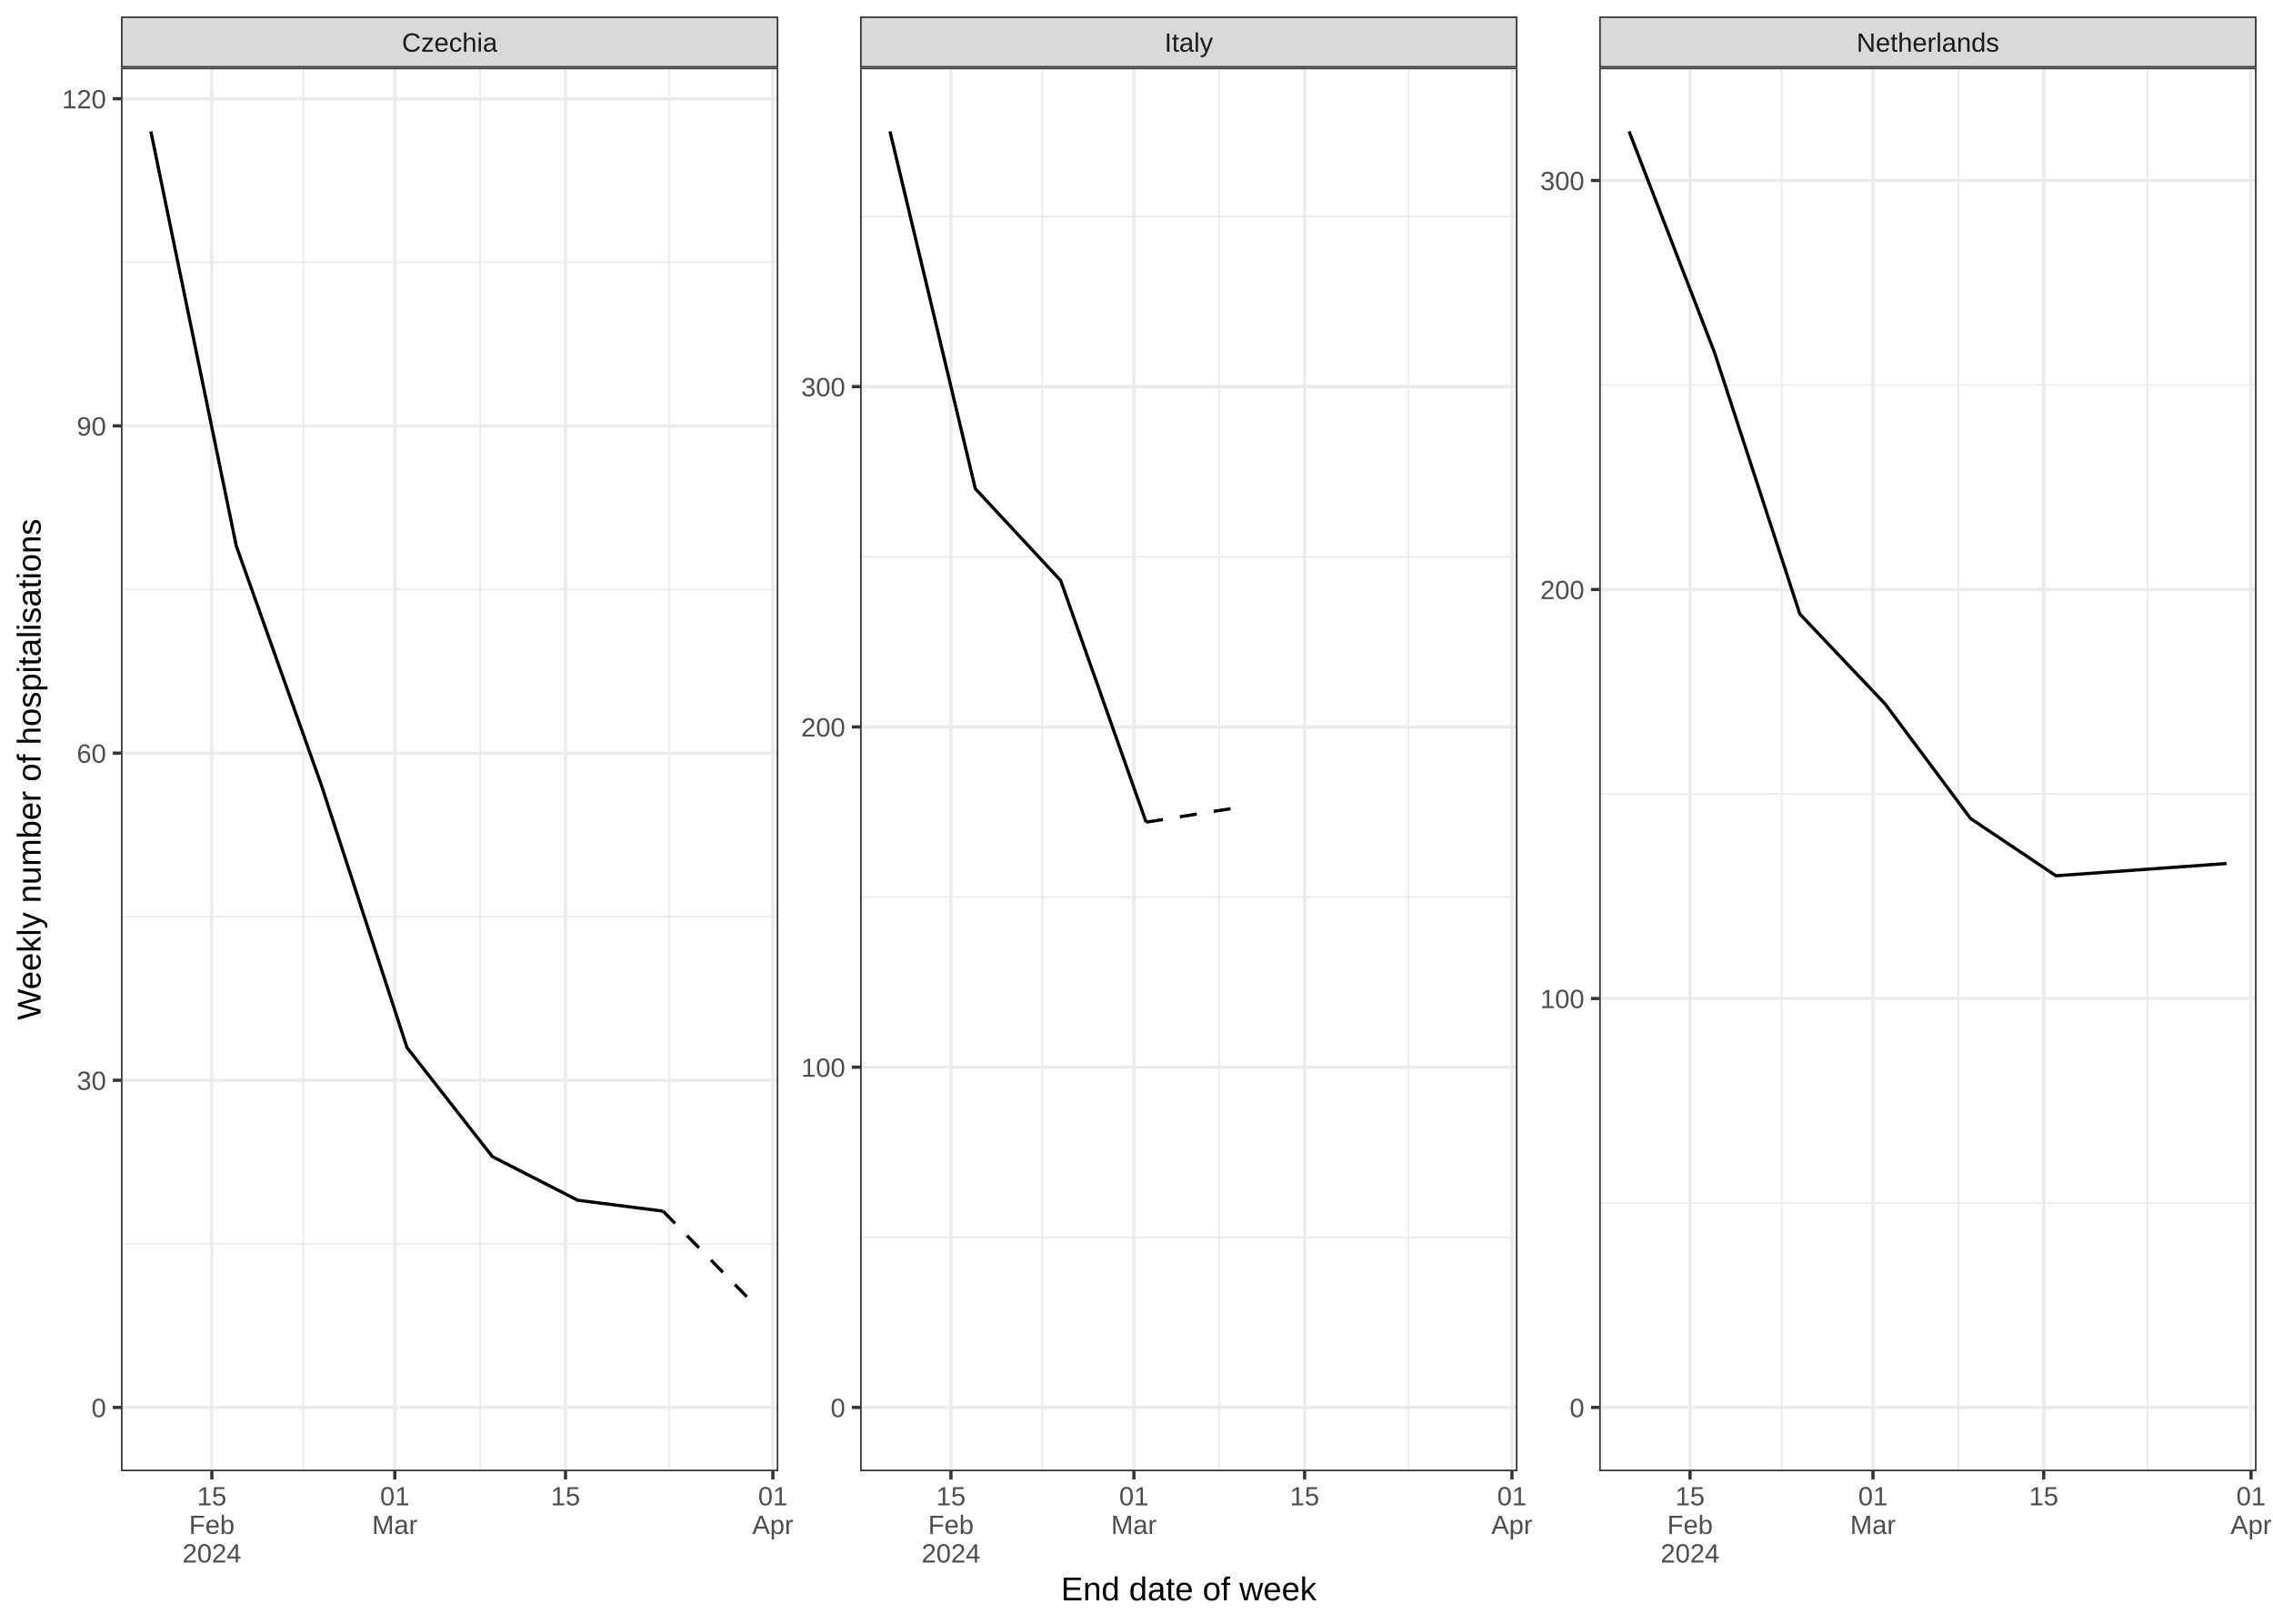
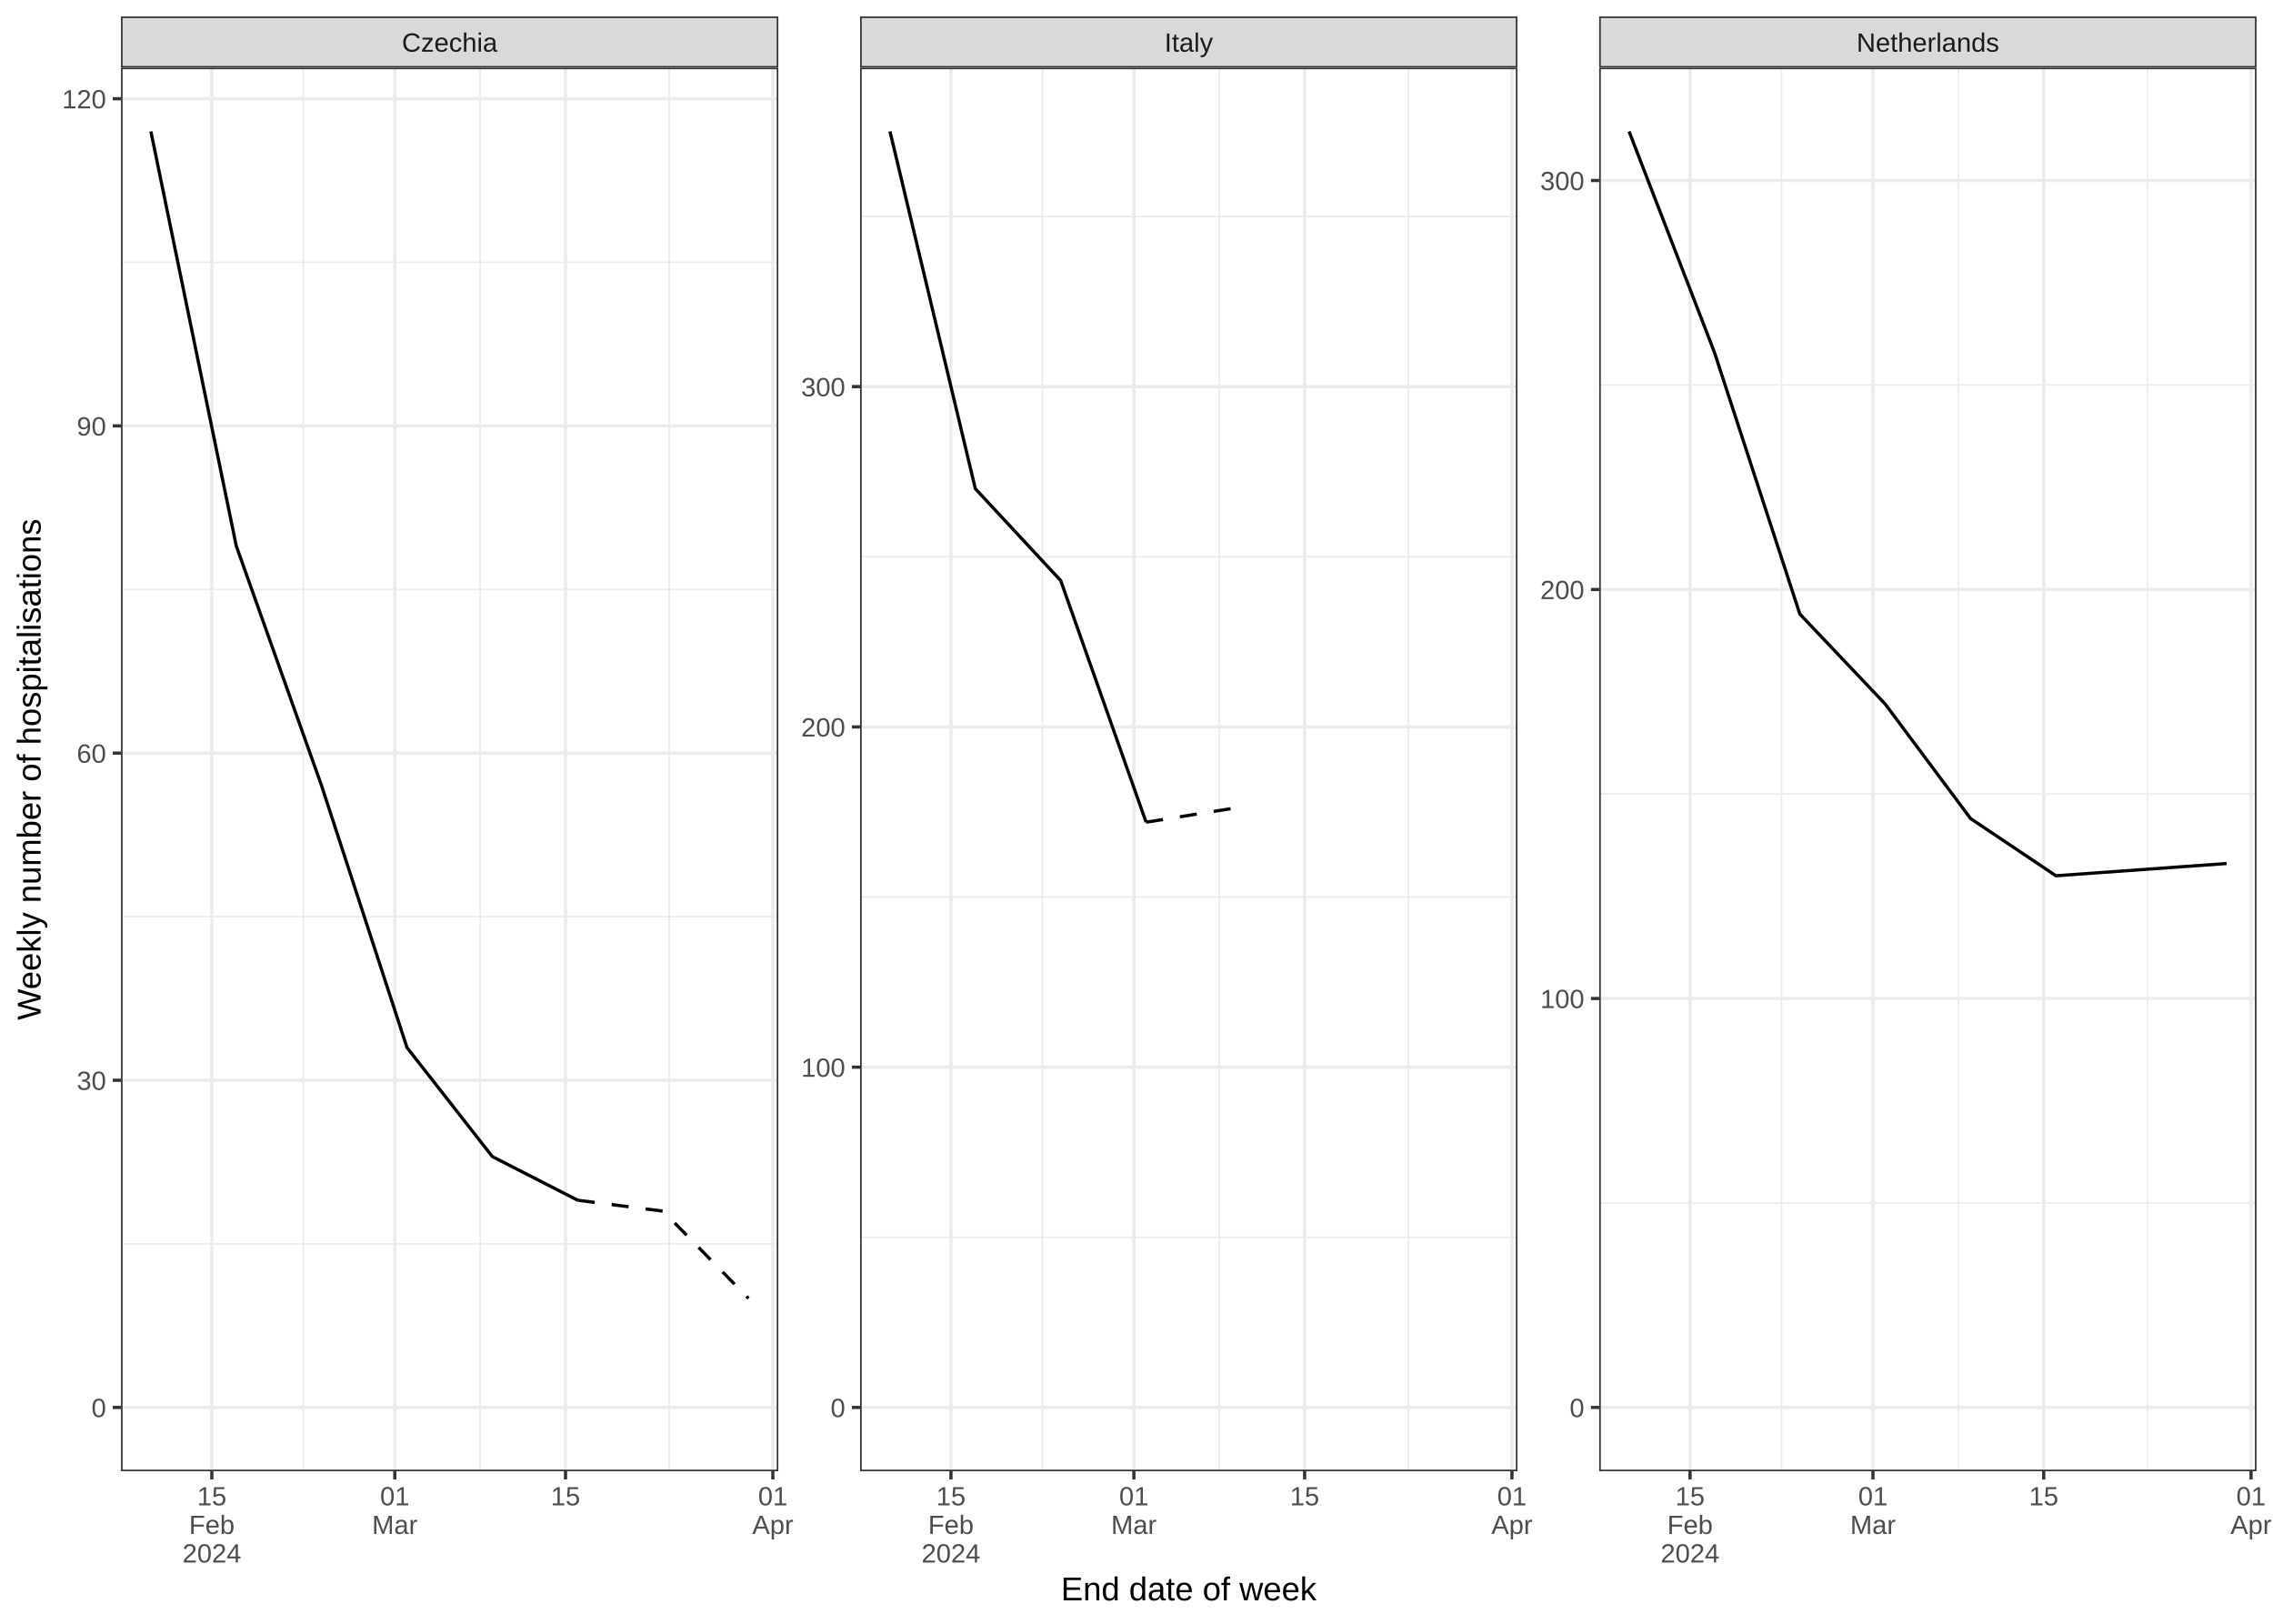
<svg xmlns="http://www.w3.org/2000/svg" class="svglite" width="756.00pt" height="540.00pt" viewBox="0 0 756.00 540.00">
  <defs>
    <style type="text/css">
    .svglite line, .svglite polyline, .svglite polygon, .svglite path, .svglite rect, .svglite circle {
      fill: none;
      stroke: #000000;
      stroke-linecap: round;
      stroke-linejoin: round;
      stroke-miterlimit: 10.00;
    }
    .svglite text {
      white-space: pre;
    }
  </style>
  </defs>
  <rect width="100%" height="100%" style="stroke: none; fill: #FFFFFF;" />
  <defs>
    <clipPath id="cpMC4wMHw3NTYuMDB8MC4wMHw1NDAuMDA=">
      <rect x="0.00" y="0.00" width="756.00" height="540.00" />
    </clipPath>
  </defs>
  <g clip-path="url(#cpMC4wMHw3NTYuMDB8MC4wMHw1NDAuMDA=)">
    <rect x="0" y="0.00" width="756.00" height="540.00" style="stroke-width: 1.07; stroke: #FFFFFF; fill: #FFFFFF;" />
  </g>
  <defs>
    <clipPath id="cpNDAuMjR8MjU4Ljg3fDIyLjQ5fDQ4OS4yOQ==">
      <rect x="40.24" y="22.49" width="218.63" height="466.80" />
    </clipPath>
  </defs>
  <g clip-path="url(#cpNDAuMjR8MjU4Ljg3fDIyLjQ5fDQ4OS4yOQ==)">
    <rect x="40.24" y="22.49" width="218.63" height="466.80" style="stroke-width: 1.07; stroke: none; fill: #FFFFFF;" />
    <polyline points="40.24,413.66 258.87,413.66 " style="stroke-width: 0.53; stroke: #EBEBEB; stroke-linecap: butt;" />
    <polyline points="40.24,304.85 258.87,304.85 " style="stroke-width: 0.53; stroke: #EBEBEB; stroke-linecap: butt;" />
    <polyline points="40.24,196.04 258.87,196.04 " style="stroke-width: 0.53; stroke: #EBEBEB; stroke-linecap: butt;" />
    <polyline points="40.24,87.23 258.87,87.23 " style="stroke-width: 0.53; stroke: #EBEBEB; stroke-linecap: butt;" />
    <polyline points="100.88,489.29 100.88,22.49 " style="stroke-width: 0.53; stroke: #EBEBEB; stroke-linecap: butt;" />
    <polyline points="159.70,489.29 159.70,22.49 " style="stroke-width: 0.53; stroke: #EBEBEB; stroke-linecap: butt;" />
    <polyline points="222.57,489.29 222.57,22.49 " style="stroke-width: 0.53; stroke: #EBEBEB; stroke-linecap: butt;" />
    <polyline points="40.24,468.07 258.87,468.07 " style="stroke-width: 1.07; stroke: #EBEBEB; stroke-linecap: butt;" />
    <polyline points="40.24,359.26 258.87,359.26 " style="stroke-width: 1.07; stroke: #EBEBEB; stroke-linecap: butt;" />
    <polyline points="40.24,250.45 258.87,250.45 " style="stroke-width: 1.07; stroke: #EBEBEB; stroke-linecap: butt;" />
    <polyline points="40.24,141.64 258.87,141.64 " style="stroke-width: 1.07; stroke: #EBEBEB; stroke-linecap: butt;" />
    <polyline points="40.24,32.83 258.87,32.83 " style="stroke-width: 1.07; stroke: #EBEBEB; stroke-linecap: butt;" />
    <polyline points="70.46,489.29 70.46,22.49 " style="stroke-width: 1.07; stroke: #EBEBEB; stroke-linecap: butt;" />
    <polyline points="131.31,489.29 131.31,22.49 " style="stroke-width: 1.07; stroke: #EBEBEB; stroke-linecap: butt;" />
    <polyline points="188.09,489.29 188.09,22.49 " style="stroke-width: 1.07; stroke: #EBEBEB; stroke-linecap: butt;" />
    <polyline points="257.05,489.29 257.05,22.49 " style="stroke-width: 1.07; stroke: #EBEBEB; stroke-linecap: butt;" />
-     <polyline points="50.18,43.71 78.58,181.54 106.97,261.33 135.36,348.38 163.76,384.65 192.15,399.16 220.54,402.78 " style="stroke-width: 1.07; stroke-linecap: butt;" />
-     <polyline points="220.54,402.78 248.94,431.80 " style="stroke-width: 1.07; stroke-dasharray: 5.69,5.69; stroke-linecap: butt;" />
+     <polyline points="50.18,43.71 78.58,181.54 106.97,261.33 135.36,348.38 163.76,384.65 192.15,399.16 " style="stroke-width: 1.07; stroke-linecap: butt;" />
+     <polyline points="192.15,399.16 220.54,402.78 248.94,431.80 " style="stroke-width: 1.07; stroke-dasharray: 5.69,5.69; stroke-linecap: butt;" />
    <rect x="40.24" y="22.49" width="218.63" height="466.80" style="stroke-width: 1.07; stroke: #333333;" />
  </g>
  <g clip-path="url(#cpMC4wMHw3NTYuMDB8MC4wMHw1NDAuMDA=)">
</g>
  <defs>
    <clipPath id="cpMjg2LjA3fDUwNC43MHwyMi40OXw0ODkuMjk=">
      <rect x="286.07" y="22.49" width="218.63" height="466.80" />
    </clipPath>
  </defs>
  <g clip-path="url(#cpMjg2LjA3fDUwNC43MHwyMi40OXw0ODkuMjk=)">
    <rect x="286.07" y="22.49" width="218.63" height="466.80" style="stroke-width: 1.07; stroke: none; fill: #FFFFFF;" />
    <polyline points="286.07,411.49 504.70,411.49 " style="stroke-width: 0.53; stroke: #EBEBEB; stroke-linecap: butt;" />
    <polyline points="286.07,298.32 504.70,298.32 " style="stroke-width: 0.53; stroke: #EBEBEB; stroke-linecap: butt;" />
    <polyline points="286.07,185.16 504.70,185.16 " style="stroke-width: 0.53; stroke: #EBEBEB; stroke-linecap: butt;" />
    <polyline points="286.07,72.00 504.70,72.00 " style="stroke-width: 0.53; stroke: #EBEBEB; stroke-linecap: butt;" />
    <polyline points="346.71,489.29 346.71,22.49 " style="stroke-width: 0.53; stroke: #EBEBEB; stroke-linecap: butt;" />
    <polyline points="405.52,489.29 405.52,22.49 " style="stroke-width: 0.53; stroke: #EBEBEB; stroke-linecap: butt;" />
    <polyline points="468.39,489.29 468.39,22.49 " style="stroke-width: 0.53; stroke: #EBEBEB; stroke-linecap: butt;" />
    <polyline points="286.07,468.07 504.70,468.07 " style="stroke-width: 1.07; stroke: #EBEBEB; stroke-linecap: butt;" />
    <polyline points="286.07,354.91 504.70,354.91 " style="stroke-width: 1.07; stroke: #EBEBEB; stroke-linecap: butt;" />
    <polyline points="286.07,241.74 504.70,241.74 " style="stroke-width: 1.07; stroke: #EBEBEB; stroke-linecap: butt;" />
    <polyline points="286.07,128.58 504.70,128.58 " style="stroke-width: 1.07; stroke: #EBEBEB; stroke-linecap: butt;" />
    <polyline points="316.29,489.29 316.29,22.49 " style="stroke-width: 1.07; stroke: #EBEBEB; stroke-linecap: butt;" />
    <polyline points="377.13,489.29 377.13,22.49 " style="stroke-width: 1.07; stroke: #EBEBEB; stroke-linecap: butt;" />
    <polyline points="433.92,489.29 433.92,22.49 " style="stroke-width: 1.07; stroke: #EBEBEB; stroke-linecap: butt;" />
    <polyline points="502.87,489.29 502.87,22.49 " style="stroke-width: 1.07; stroke: #EBEBEB; stroke-linecap: butt;" />
    <polyline points="296.01,43.71 324.40,162.53 352.79,193.08 381.19,273.43 " style="stroke-width: 1.07; stroke-linecap: butt;" />
    <polyline points="381.19,273.43 409.58,268.90 " style="stroke-width: 1.07; stroke-dasharray: 5.69,5.69; stroke-linecap: butt;" />
    <rect x="286.07" y="22.49" width="218.63" height="466.80" style="stroke-width: 1.07; stroke: #333333;" />
  </g>
  <g clip-path="url(#cpMC4wMHw3NTYuMDB8MC4wMHw1NDAuMDA=)">
</g>
  <defs>
    <clipPath id="cpNTMxLjg5fDc1MC41MnwyMi40OXw0ODkuMjk=">
      <rect x="531.89" y="22.49" width="218.63" height="466.80" />
    </clipPath>
  </defs>
  <g clip-path="url(#cpNTMxLjg5fDc1MC41MnwyMi40OXw0ODkuMjk=)">
    <rect x="531.89" y="22.49" width="218.63" height="466.80" style="stroke-width: 1.07; stroke: none; fill: #FFFFFF;" />
    <polyline points="531.89,400.06 750.52,400.06 " style="stroke-width: 0.53; stroke: #EBEBEB; stroke-linecap: butt;" />
    <polyline points="531.89,264.05 750.52,264.05 " style="stroke-width: 0.53; stroke: #EBEBEB; stroke-linecap: butt;" />
    <polyline points="531.89,128.04 750.52,128.04 " style="stroke-width: 0.53; stroke: #EBEBEB; stroke-linecap: butt;" />
    <polyline points="592.53,489.29 592.53,22.49 " style="stroke-width: 0.53; stroke: #EBEBEB; stroke-linecap: butt;" />
    <polyline points="651.35,489.29 651.35,22.49 " style="stroke-width: 0.53; stroke: #EBEBEB; stroke-linecap: butt;" />
    <polyline points="714.22,489.29 714.22,22.49 " style="stroke-width: 0.53; stroke: #EBEBEB; stroke-linecap: butt;" />
    <polyline points="531.89,468.07 750.52,468.07 " style="stroke-width: 1.07; stroke: #EBEBEB; stroke-linecap: butt;" />
    <polyline points="531.89,332.06 750.52,332.06 " style="stroke-width: 1.07; stroke: #EBEBEB; stroke-linecap: butt;" />
    <polyline points="531.89,196.04 750.52,196.04 " style="stroke-width: 1.07; stroke: #EBEBEB; stroke-linecap: butt;" />
    <polyline points="531.89,60.03 750.52,60.03 " style="stroke-width: 1.07; stroke: #EBEBEB; stroke-linecap: butt;" />
    <polyline points="562.11,489.29 562.11,22.49 " style="stroke-width: 1.07; stroke: #EBEBEB; stroke-linecap: butt;" />
    <polyline points="622.95,489.29 622.95,22.49 " style="stroke-width: 1.07; stroke: #EBEBEB; stroke-linecap: butt;" />
    <polyline points="679.74,489.29 679.74,22.49 " style="stroke-width: 1.07; stroke: #EBEBEB; stroke-linecap: butt;" />
    <polyline points="748.70,489.29 748.70,22.49 " style="stroke-width: 1.07; stroke: #EBEBEB; stroke-linecap: butt;" />
    <polyline points="541.83,43.71 570.22,117.16 598.62,204.20 627.01,234.13 655.40,272.21 683.80,291.25 740.58,287.17 " style="stroke-width: 1.07; stroke-linecap: butt;" />
    <rect x="531.89" y="22.49" width="218.63" height="466.80" style="stroke-width: 1.07; stroke: #333333;" />
  </g>
  <g clip-path="url(#cpMC4wMHw3NTYuMDB8MC4wMHw1NDAuMDA=)">
</g>
  <defs>
    <clipPath id="cpNDAuMjR8MjU4Ljg3fDUuNDh8MjIuNDk=">
      <rect x="40.24" y="5.48" width="218.63" height="17.01" />
    </clipPath>
  </defs>
  <g clip-path="url(#cpNDAuMjR8MjU4Ljg3fDUuNDh8MjIuNDk=)">
    <rect x="40.24" y="5.48" width="218.63" height="17.01" style="stroke-width: 1.07; stroke: #333333; fill: #D9D9D9;" />
    <text x="149.56" y="17.19" text-anchor="middle" style="font-size: 8.80px;fill: #1A1A1A; font-family: &quot;Liberation Sans&quot;;" textLength="34.42px" lengthAdjust="spacingAndGlyphs">Czechia</text>
  </g>
  <g clip-path="url(#cpMC4wMHw3NTYuMDB8MC4wMHw1NDAuMDA=)">
</g>
  <defs>
    <clipPath id="cpMjg2LjA3fDUwNC43MHw1LjQ4fDIyLjQ5">
      <rect x="286.07" y="5.48" width="218.63" height="17.01" />
    </clipPath>
  </defs>
  <g clip-path="url(#cpMjg2LjA3fDUwNC43MHw1LjQ4fDIyLjQ5)">
    <rect x="286.07" y="5.48" width="218.63" height="17.01" style="stroke-width: 1.07; stroke: #333333; fill: #D9D9D9;" />
    <text x="395.38" y="17.19" text-anchor="middle" style="font-size: 8.80px;fill: #1A1A1A; font-family: &quot;Liberation Sans&quot;;" textLength="19.09px" lengthAdjust="spacingAndGlyphs">Italy</text>
  </g>
  <g clip-path="url(#cpMC4wMHw3NTYuMDB8MC4wMHw1NDAuMDA=)">
</g>
  <defs>
    <clipPath id="cpNTMxLjg5fDc1MC41Mnw1LjQ4fDIyLjQ5">
      <rect x="531.89" y="5.48" width="218.63" height="17.01" />
    </clipPath>
  </defs>
  <g clip-path="url(#cpNTMxLjg5fDc1MC41Mnw1LjQ4fDIyLjQ5)">
    <rect x="531.89" y="5.48" width="218.63" height="17.01" style="stroke-width: 1.07; stroke: #333333; fill: #D9D9D9;" />
    <text x="641.21" y="17.19" text-anchor="middle" style="font-size: 8.80px;fill: #1A1A1A; font-family: &quot;Liberation Sans&quot;;" textLength="53.63px" lengthAdjust="spacingAndGlyphs">Netherlands</text>
  </g>
  <g clip-path="url(#cpMC4wMHw3NTYuMDB8MC4wMHw1NDAuMDA=)">
    <polyline points="70.46,492.03 70.46,489.29 " style="stroke-width: 1.07; stroke: #333333; stroke-linecap: butt;" />
    <polyline points="131.31,492.03 131.31,489.29 " style="stroke-width: 1.07; stroke: #333333; stroke-linecap: butt;" />
    <polyline points="188.09,492.03 188.09,489.29 " style="stroke-width: 1.07; stroke: #333333; stroke-linecap: butt;" />
    <polyline points="257.05,492.03 257.05,489.29 " style="stroke-width: 1.07; stroke: #333333; stroke-linecap: butt;" />
    <text x="70.46" y="500.63" text-anchor="middle" style="font-size: 8.80px;fill: #4D4D4D; font-family: &quot;Liberation Sans&quot;;" textLength="11.19px" lengthAdjust="spacingAndGlyphs">15</text>
    <text x="70.46" y="510.14" text-anchor="middle" style="font-size: 8.80px;fill: #4D4D4D; font-family: &quot;Liberation Sans&quot;;" textLength="15.58px" lengthAdjust="spacingAndGlyphs">Feb</text>
    <text x="70.46" y="519.64" text-anchor="middle" style="font-size: 8.80px;fill: #4D4D4D; font-family: &quot;Liberation Sans&quot;;" textLength="22.38px" lengthAdjust="spacingAndGlyphs">2024</text>
    <text x="131.31" y="500.63" text-anchor="middle" style="font-size: 8.80px;fill: #4D4D4D; font-family: &quot;Liberation Sans&quot;;" textLength="11.19px" lengthAdjust="spacingAndGlyphs">01</text>
    <text x="131.31" y="510.14" text-anchor="middle" style="font-size: 8.80px;fill: #4D4D4D; font-family: &quot;Liberation Sans&quot;;" textLength="16.60px" lengthAdjust="spacingAndGlyphs">Mar</text>
    <text x="188.09" y="500.63" text-anchor="middle" style="font-size: 8.80px;fill: #4D4D4D; font-family: &quot;Liberation Sans&quot;;" textLength="11.19px" lengthAdjust="spacingAndGlyphs">15</text>
    <text x="257.05" y="500.63" text-anchor="middle" style="font-size: 8.80px;fill: #4D4D4D; font-family: &quot;Liberation Sans&quot;;" textLength="11.19px" lengthAdjust="spacingAndGlyphs">01</text>
    <text x="257.05" y="510.14" text-anchor="middle" style="font-size: 8.80px;fill: #4D4D4D; font-family: &quot;Liberation Sans&quot;;" textLength="15.22px" lengthAdjust="spacingAndGlyphs">Apr</text>
    <polyline points="316.29,492.03 316.29,489.29 " style="stroke-width: 1.07; stroke: #333333; stroke-linecap: butt;" />
    <polyline points="377.13,492.03 377.13,489.29 " style="stroke-width: 1.07; stroke: #333333; stroke-linecap: butt;" />
    <polyline points="433.92,492.03 433.92,489.29 " style="stroke-width: 1.07; stroke: #333333; stroke-linecap: butt;" />
    <polyline points="502.87,492.03 502.87,489.29 " style="stroke-width: 1.07; stroke: #333333; stroke-linecap: butt;" />
    <text x="316.29" y="500.63" text-anchor="middle" style="font-size: 8.80px;fill: #4D4D4D; font-family: &quot;Liberation Sans&quot;;" textLength="11.19px" lengthAdjust="spacingAndGlyphs">15</text>
    <text x="316.29" y="510.14" text-anchor="middle" style="font-size: 8.80px;fill: #4D4D4D; font-family: &quot;Liberation Sans&quot;;" textLength="15.58px" lengthAdjust="spacingAndGlyphs">Feb</text>
    <text x="316.29" y="519.64" text-anchor="middle" style="font-size: 8.80px;fill: #4D4D4D; font-family: &quot;Liberation Sans&quot;;" textLength="22.38px" lengthAdjust="spacingAndGlyphs">2024</text>
    <text x="377.13" y="500.63" text-anchor="middle" style="font-size: 8.80px;fill: #4D4D4D; font-family: &quot;Liberation Sans&quot;;" textLength="11.19px" lengthAdjust="spacingAndGlyphs">01</text>
    <text x="377.13" y="510.14" text-anchor="middle" style="font-size: 8.80px;fill: #4D4D4D; font-family: &quot;Liberation Sans&quot;;" textLength="16.60px" lengthAdjust="spacingAndGlyphs">Mar</text>
    <text x="433.92" y="500.63" text-anchor="middle" style="font-size: 8.80px;fill: #4D4D4D; font-family: &quot;Liberation Sans&quot;;" textLength="11.19px" lengthAdjust="spacingAndGlyphs">15</text>
    <text x="502.87" y="500.63" text-anchor="middle" style="font-size: 8.80px;fill: #4D4D4D; font-family: &quot;Liberation Sans&quot;;" textLength="11.19px" lengthAdjust="spacingAndGlyphs">01</text>
    <text x="502.87" y="510.14" text-anchor="middle" style="font-size: 8.80px;fill: #4D4D4D; font-family: &quot;Liberation Sans&quot;;" textLength="15.22px" lengthAdjust="spacingAndGlyphs">Apr</text>
    <polyline points="562.11,492.03 562.11,489.29 " style="stroke-width: 1.07; stroke: #333333; stroke-linecap: butt;" />
    <polyline points="622.95,492.03 622.95,489.29 " style="stroke-width: 1.07; stroke: #333333; stroke-linecap: butt;" />
    <polyline points="679.74,492.03 679.74,489.29 " style="stroke-width: 1.07; stroke: #333333; stroke-linecap: butt;" />
    <polyline points="748.70,492.03 748.70,489.29 " style="stroke-width: 1.07; stroke: #333333; stroke-linecap: butt;" />
    <text x="562.11" y="500.63" text-anchor="middle" style="font-size: 8.80px;fill: #4D4D4D; font-family: &quot;Liberation Sans&quot;;" textLength="11.19px" lengthAdjust="spacingAndGlyphs">15</text>
    <text x="562.11" y="510.14" text-anchor="middle" style="font-size: 8.80px;fill: #4D4D4D; font-family: &quot;Liberation Sans&quot;;" textLength="15.58px" lengthAdjust="spacingAndGlyphs">Feb</text>
    <text x="562.11" y="519.64" text-anchor="middle" style="font-size: 8.80px;fill: #4D4D4D; font-family: &quot;Liberation Sans&quot;;" textLength="22.38px" lengthAdjust="spacingAndGlyphs">2024</text>
    <text x="622.95" y="500.63" text-anchor="middle" style="font-size: 8.80px;fill: #4D4D4D; font-family: &quot;Liberation Sans&quot;;" textLength="11.19px" lengthAdjust="spacingAndGlyphs">01</text>
    <text x="622.95" y="510.14" text-anchor="middle" style="font-size: 8.80px;fill: #4D4D4D; font-family: &quot;Liberation Sans&quot;;" textLength="16.60px" lengthAdjust="spacingAndGlyphs">Mar</text>
    <text x="679.74" y="500.63" text-anchor="middle" style="font-size: 8.80px;fill: #4D4D4D; font-family: &quot;Liberation Sans&quot;;" textLength="11.19px" lengthAdjust="spacingAndGlyphs">15</text>
    <text x="748.70" y="500.63" text-anchor="middle" style="font-size: 8.80px;fill: #4D4D4D; font-family: &quot;Liberation Sans&quot;;" textLength="11.19px" lengthAdjust="spacingAndGlyphs">01</text>
    <text x="748.70" y="510.14" text-anchor="middle" style="font-size: 8.80px;fill: #4D4D4D; font-family: &quot;Liberation Sans&quot;;" textLength="15.22px" lengthAdjust="spacingAndGlyphs">Apr</text>
    <text x="526.96" y="471.28" text-anchor="end" style="font-size: 8.80px;fill: #4D4D4D; font-family: &quot;Liberation Sans&quot;;" textLength="5.59px" lengthAdjust="spacingAndGlyphs">0</text>
    <text x="526.96" y="335.26" text-anchor="end" style="font-size: 8.80px;fill: #4D4D4D; font-family: &quot;Liberation Sans&quot;;" textLength="16.78px" lengthAdjust="spacingAndGlyphs">100</text>
    <text x="526.96" y="199.25" text-anchor="end" style="font-size: 8.80px;fill: #4D4D4D; font-family: &quot;Liberation Sans&quot;;" textLength="16.78px" lengthAdjust="spacingAndGlyphs">200</text>
    <text x="526.96" y="63.24" text-anchor="end" style="font-size: 8.80px;fill: #4D4D4D; font-family: &quot;Liberation Sans&quot;;" textLength="16.78px" lengthAdjust="spacingAndGlyphs">300</text>
    <polyline points="529.15,468.07 531.89,468.07 " style="stroke-width: 1.07; stroke: #333333; stroke-linecap: butt;" />
    <polyline points="529.15,332.06 531.89,332.06 " style="stroke-width: 1.07; stroke: #333333; stroke-linecap: butt;" />
    <polyline points="529.15,196.04 531.89,196.04 " style="stroke-width: 1.07; stroke: #333333; stroke-linecap: butt;" />
    <polyline points="529.15,60.03 531.89,60.03 " style="stroke-width: 1.07; stroke: #333333; stroke-linecap: butt;" />
    <text x="281.14" y="471.28" text-anchor="end" style="font-size: 8.80px;fill: #4D4D4D; font-family: &quot;Liberation Sans&quot;;" textLength="5.59px" lengthAdjust="spacingAndGlyphs">0</text>
    <text x="281.14" y="358.11" text-anchor="end" style="font-size: 8.80px;fill: #4D4D4D; font-family: &quot;Liberation Sans&quot;;" textLength="16.78px" lengthAdjust="spacingAndGlyphs">100</text>
    <text x="281.14" y="244.95" text-anchor="end" style="font-size: 8.80px;fill: #4D4D4D; font-family: &quot;Liberation Sans&quot;;" textLength="16.78px" lengthAdjust="spacingAndGlyphs">200</text>
    <text x="281.14" y="131.79" text-anchor="end" style="font-size: 8.80px;fill: #4D4D4D; font-family: &quot;Liberation Sans&quot;;" textLength="16.78px" lengthAdjust="spacingAndGlyphs">300</text>
    <polyline points="283.33,468.07 286.07,468.07 " style="stroke-width: 1.07; stroke: #333333; stroke-linecap: butt;" />
    <polyline points="283.33,354.91 286.07,354.91 " style="stroke-width: 1.07; stroke: #333333; stroke-linecap: butt;" />
    <polyline points="283.33,241.74 286.07,241.74 " style="stroke-width: 1.07; stroke: #333333; stroke-linecap: butt;" />
    <polyline points="283.33,128.58 286.07,128.58 " style="stroke-width: 1.07; stroke: #333333; stroke-linecap: butt;" />
    <text x="35.31" y="471.28" text-anchor="end" style="font-size: 8.80px;fill: #4D4D4D; font-family: &quot;Liberation Sans&quot;;" textLength="5.59px" lengthAdjust="spacingAndGlyphs">0</text>
    <text x="35.31" y="362.47" text-anchor="end" style="font-size: 8.80px;fill: #4D4D4D; font-family: &quot;Liberation Sans&quot;;" textLength="11.19px" lengthAdjust="spacingAndGlyphs">30</text>
    <text x="35.31" y="253.66" text-anchor="end" style="font-size: 8.80px;fill: #4D4D4D; font-family: &quot;Liberation Sans&quot;;" textLength="11.19px" lengthAdjust="spacingAndGlyphs">60</text>
    <text x="35.31" y="144.85" text-anchor="end" style="font-size: 8.80px;fill: #4D4D4D; font-family: &quot;Liberation Sans&quot;;" textLength="11.19px" lengthAdjust="spacingAndGlyphs">90</text>
    <text x="35.31" y="36.04" text-anchor="end" style="font-size: 8.80px;fill: #4D4D4D; font-family: &quot;Liberation Sans&quot;;" textLength="16.78px" lengthAdjust="spacingAndGlyphs">120</text>
    <polyline points="37.50,468.07 40.24,468.07 " style="stroke-width: 1.07; stroke: #333333; stroke-linecap: butt;" />
    <polyline points="37.50,359.26 40.24,359.26 " style="stroke-width: 1.07; stroke: #333333; stroke-linecap: butt;" />
    <polyline points="37.50,250.45 40.24,250.45 " style="stroke-width: 1.07; stroke: #333333; stroke-linecap: butt;" />
    <polyline points="37.50,141.64 40.24,141.64 " style="stroke-width: 1.07; stroke: #333333; stroke-linecap: butt;" />
    <polyline points="37.50,32.83 40.24,32.83 " style="stroke-width: 1.07; stroke: #333333; stroke-linecap: butt;" />
    <text x="395.38" y="532.23" text-anchor="middle" style="font-size: 11.00px; font-family: &quot;Liberation Sans&quot;;" textLength="95.72px" lengthAdjust="spacingAndGlyphs">End date of week</text>
    <text transform="translate(13.50,255.89) rotate(-90)" text-anchor="middle" style="font-size: 11.00px; font-family: &quot;Liberation Sans&quot;;" textLength="189.66px" lengthAdjust="spacingAndGlyphs">Weekly number of hospitalisations</text>
  </g>
</svg>
